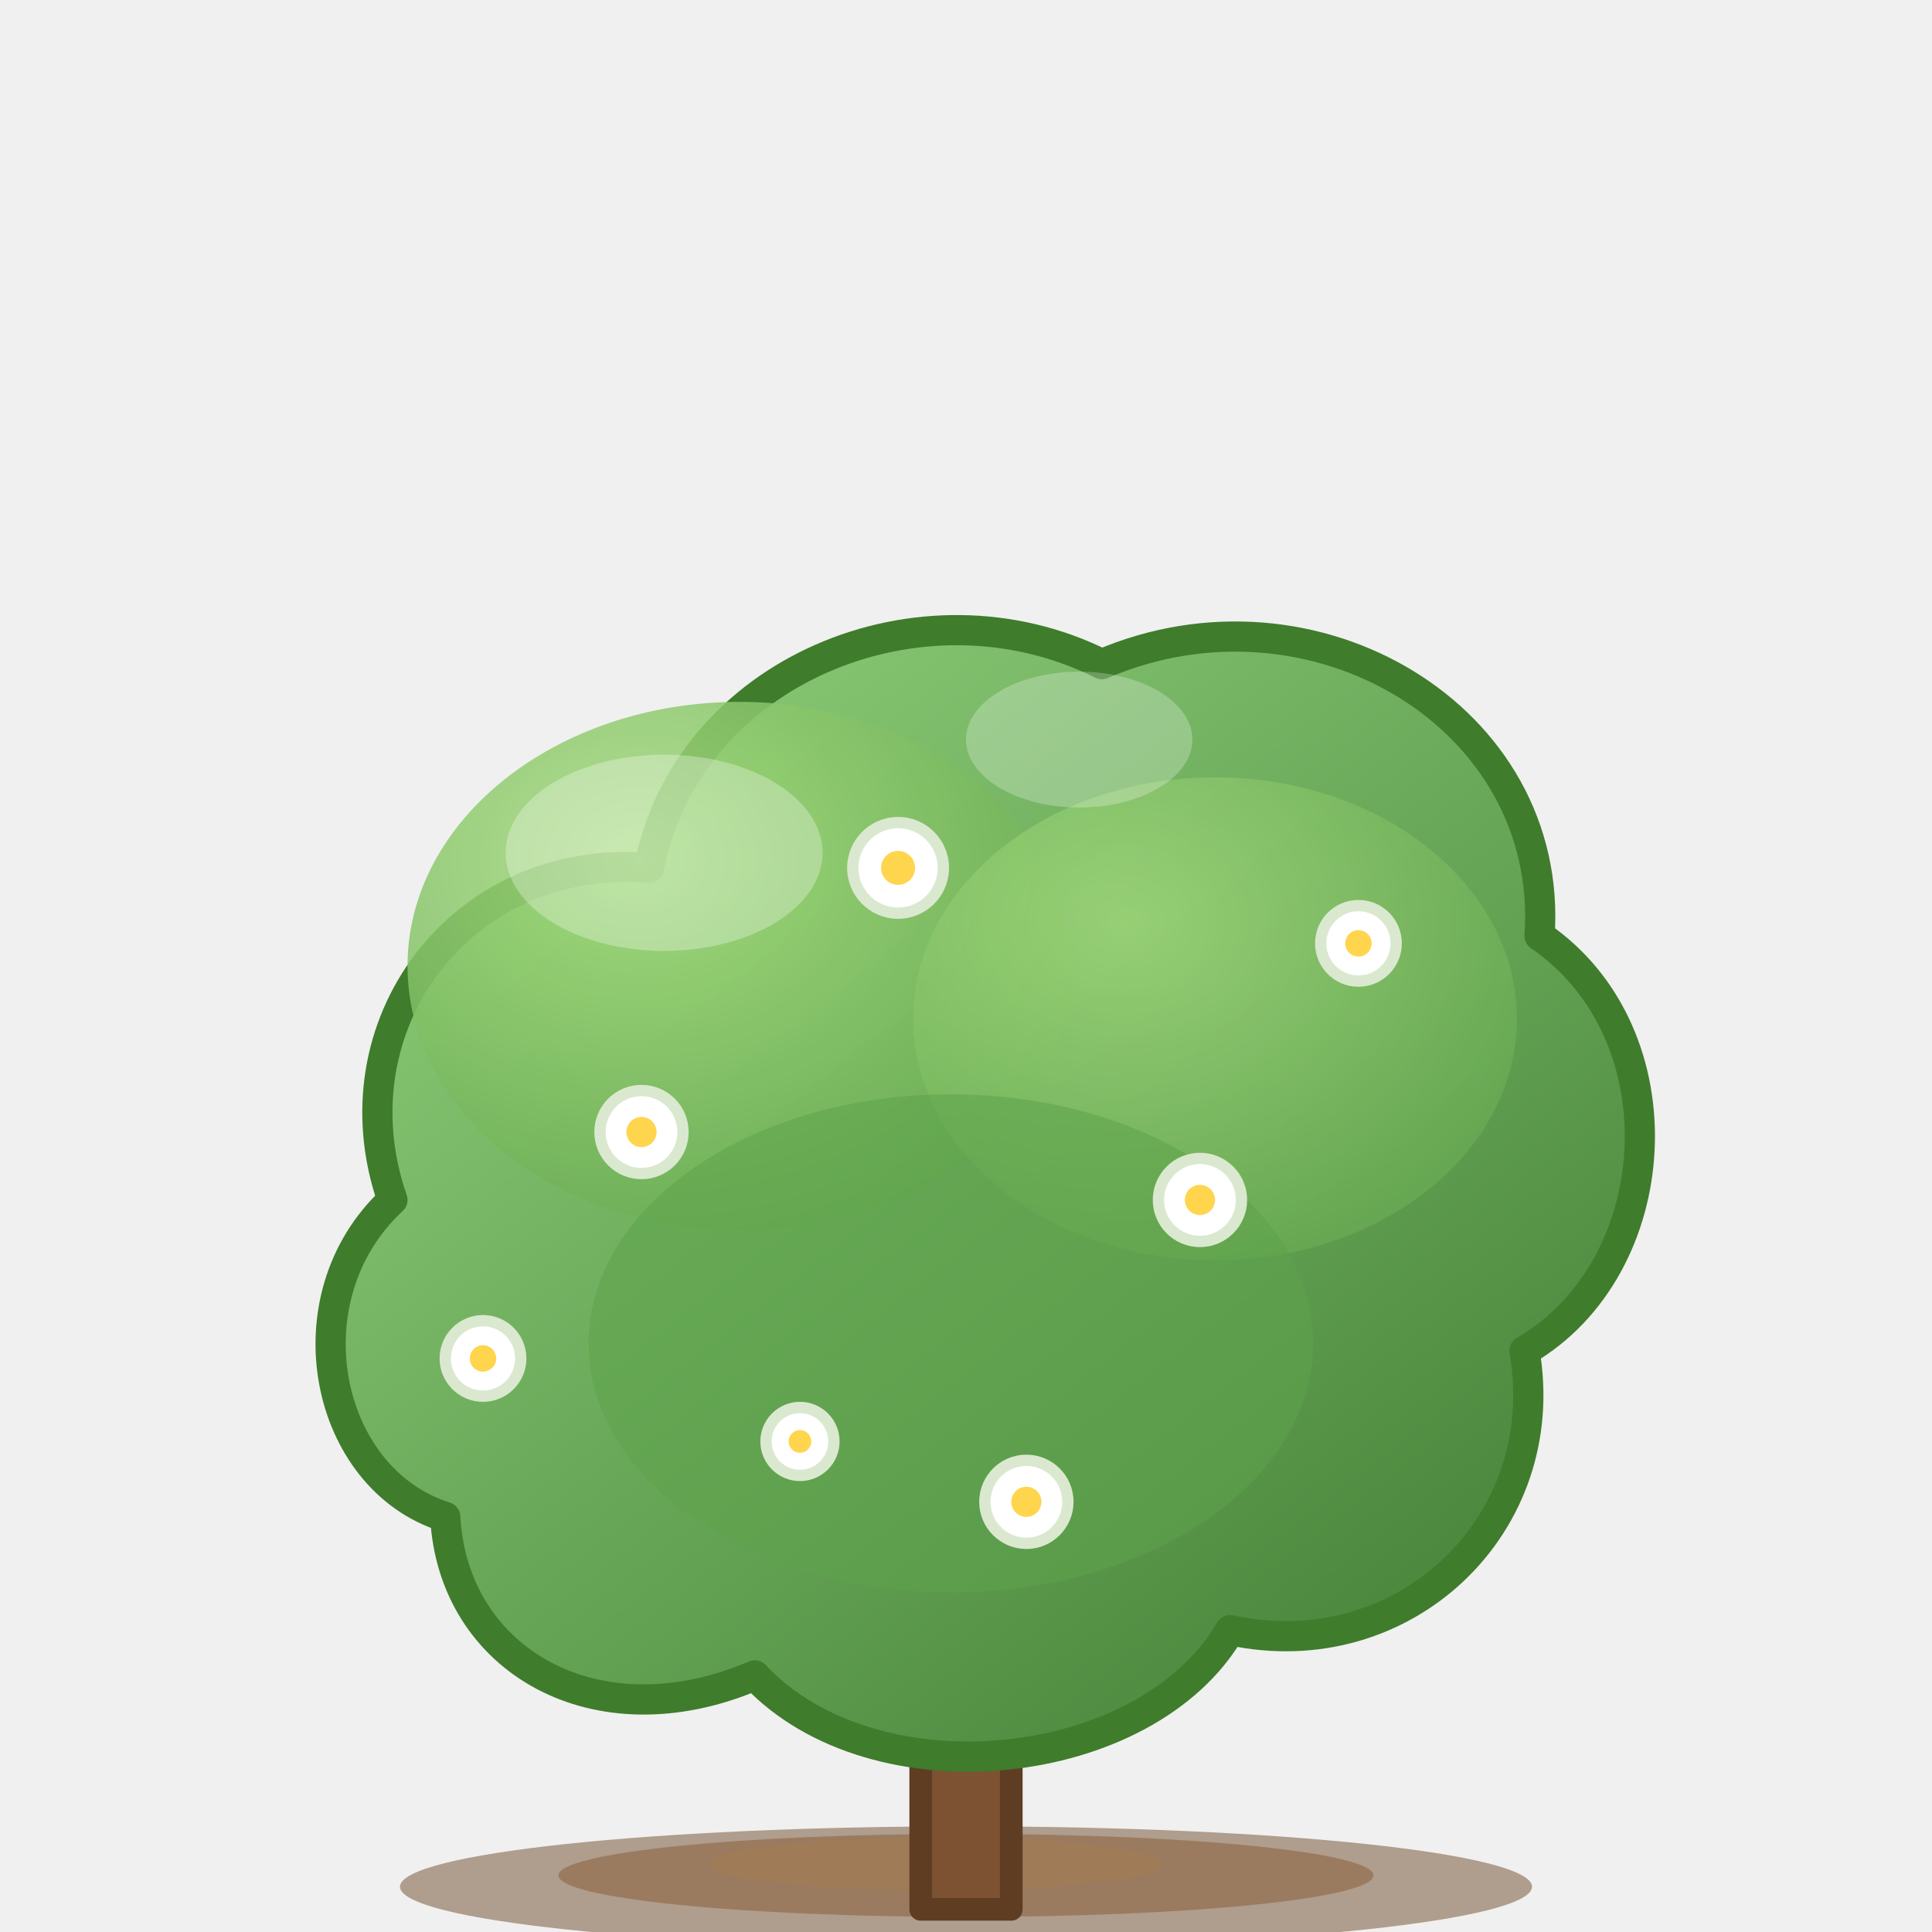
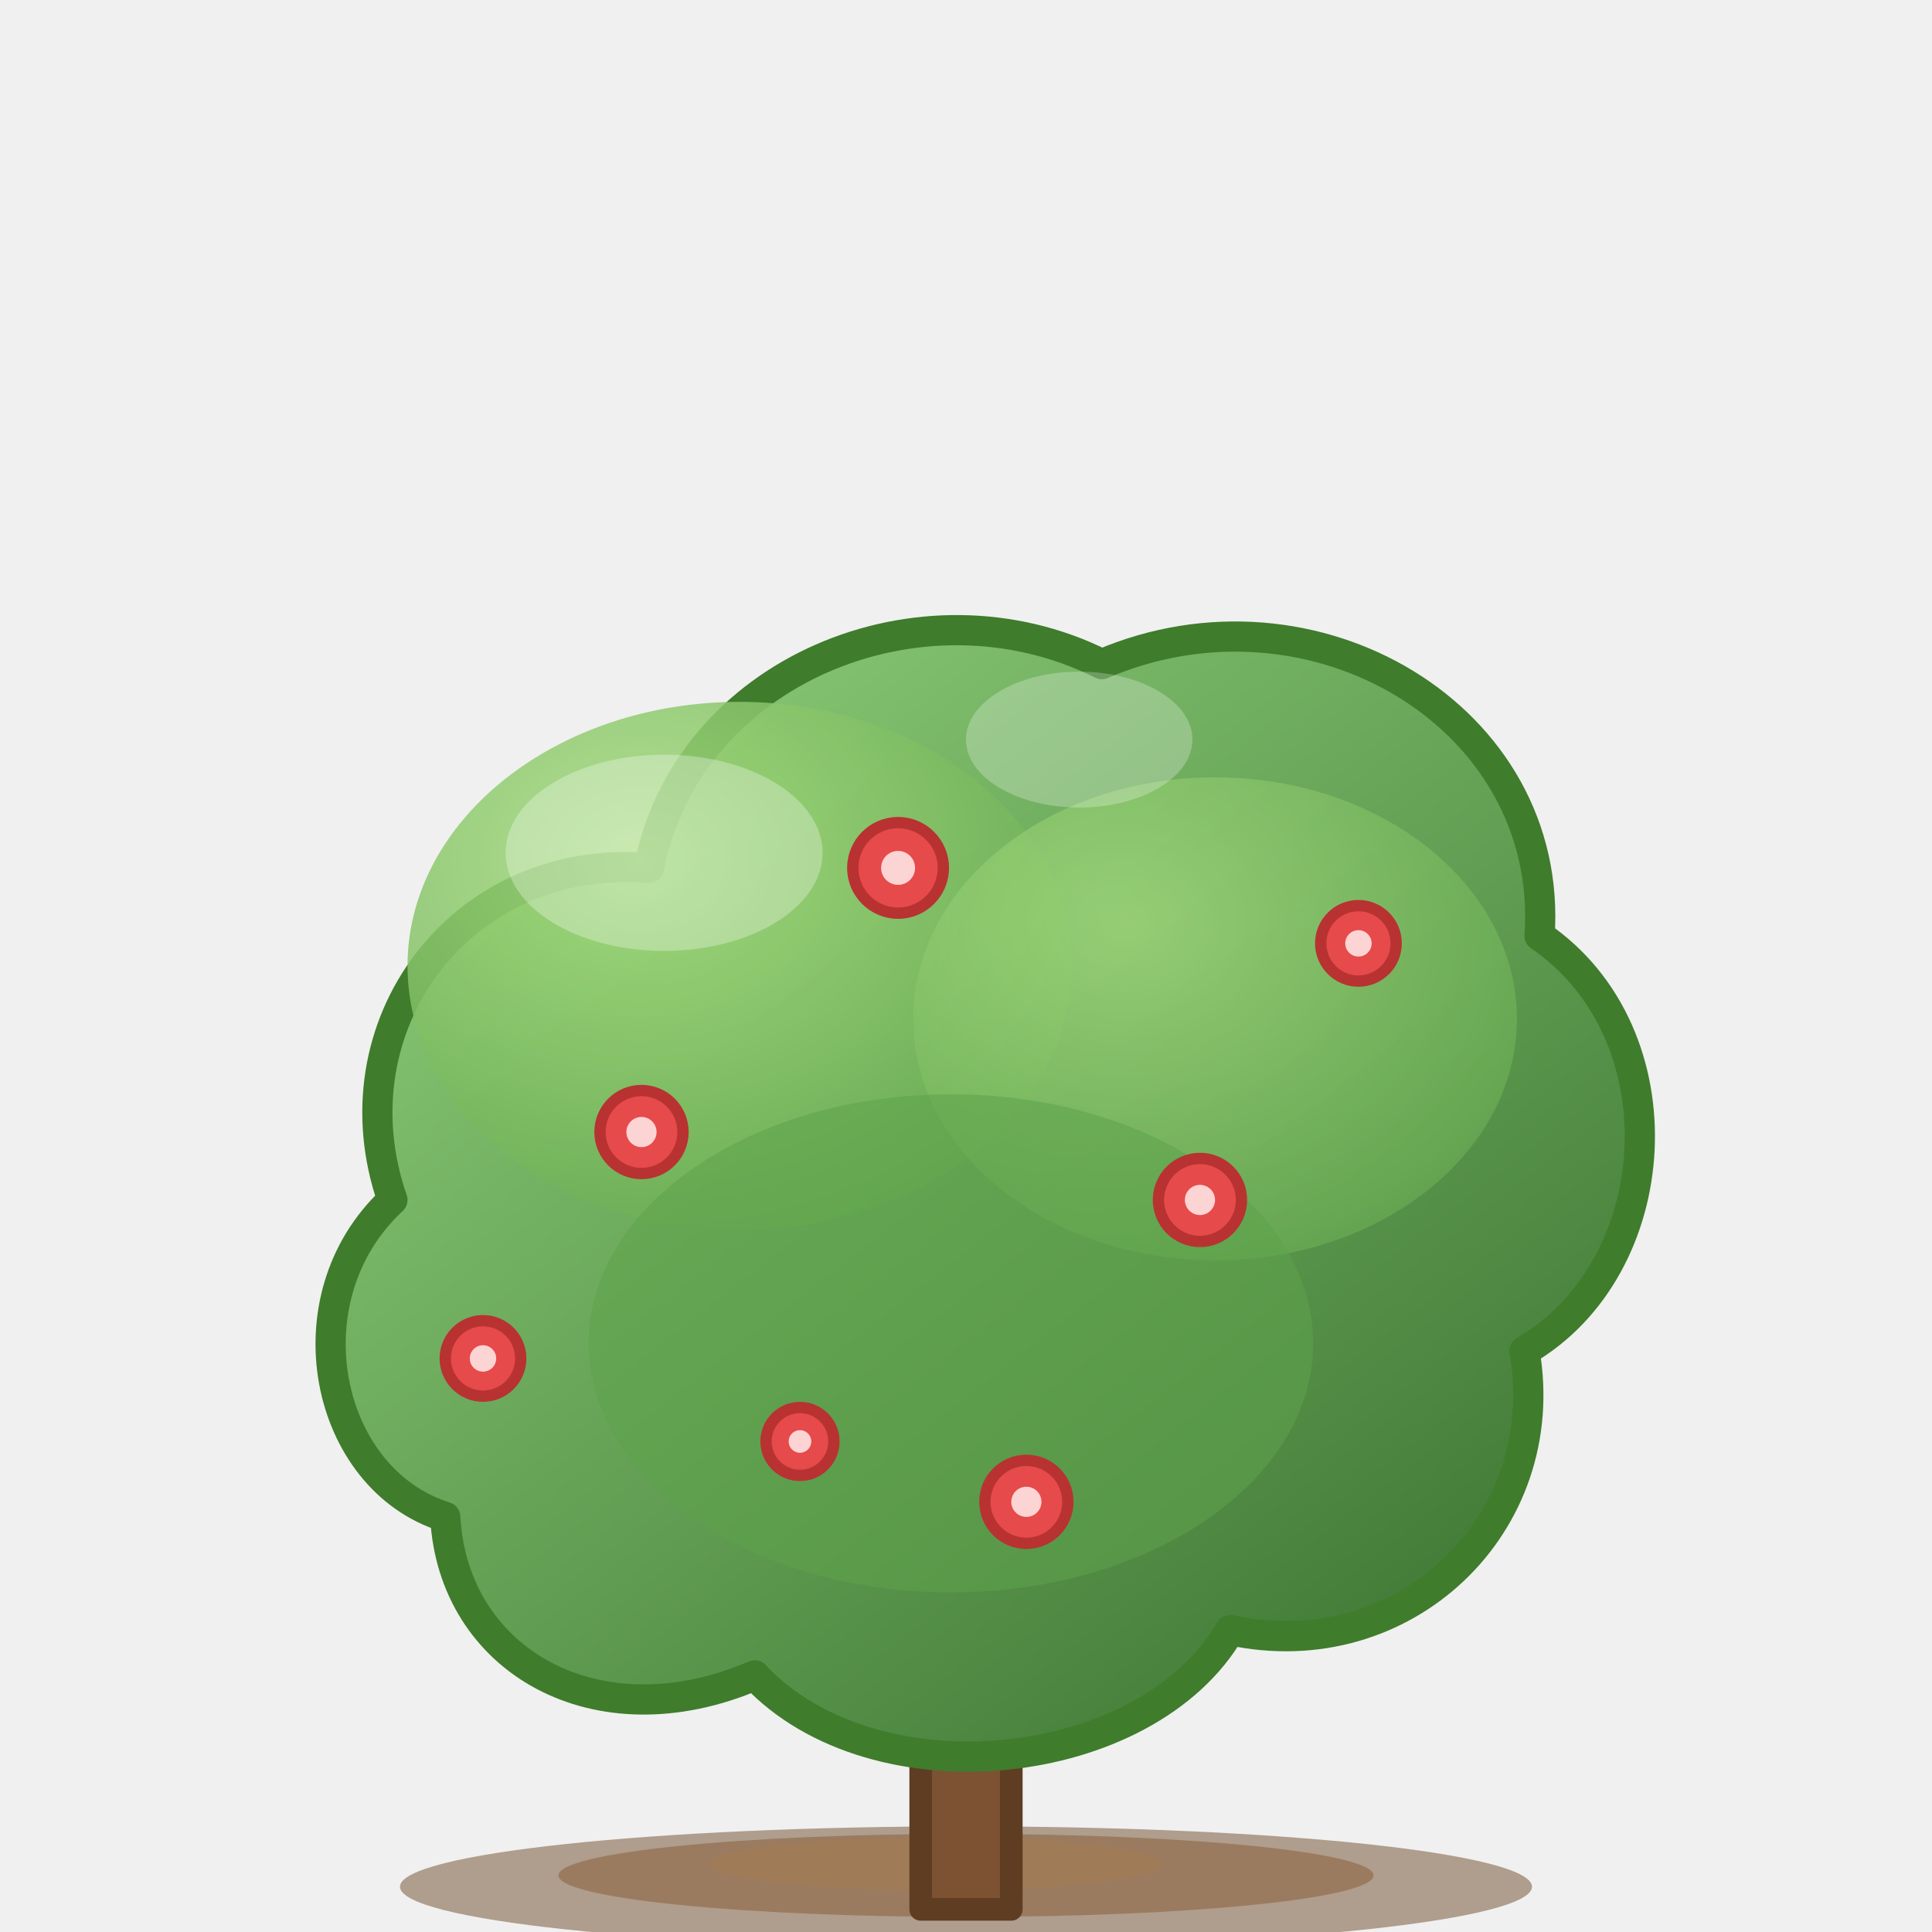
<svg xmlns="http://www.w3.org/2000/svg" width="512" height="512" viewBox="0 0 512 512">
  <defs>
    <linearGradient id="foliage" x1="0" y1="0" x2="0.9" y2="1">
      <stop offset="0" stop-color="#93d47e" />
-       <stop offset="1" stop-color="#437f36" />
+       <stop offset="1" stop-color="#3a7230" />
    </linearGradient>
    <radialGradient id="blob" cx="0.35" cy="0.3" r="0.9">
      <stop offset="0" stop-color="#a7dd7f" />
      <stop offset="1" stop-color="#5da24b" />
    </radialGradient>
  </defs>
  <ellipse cx="256" cy="500" rx="150" ry="16" fill="#6d4a2a" opacity="0.50" />
  <ellipse cx="256" cy="497" rx="108" ry="11" fill="#8a5f38" opacity="0.55" />
  <ellipse cx="248" cy="494" rx="60" ry="7" fill="#a4794e" opacity="0.45" />
  <path d="M244 506 L244 452 L268 452 L268 506 Z" fill="#7c5233" stroke="#5e3d22" stroke-width="6" stroke-linejoin="round" />
  <path d="M118 402 C86 392 76 344 104 318 C88 272 122 226 172 230 C182 178 244 152 292 176 C348 152 412 190 408 248 C446 274 442 336 404 358 C412 404 372 442 326 432 C304 470 232 478 200 444 C158 462 120 440 118 402 Z" fill="url(#foliage)" stroke="#3f7c2c" stroke-width="8" stroke-linejoin="round" />
  <ellipse cx="196" cy="256" rx="88" ry="70" fill="url(#blob)" opacity="0.85" />
  <ellipse cx="322" cy="270" rx="80" ry="64" fill="url(#blob)" opacity="0.7" />
  <ellipse cx="252" cy="356" rx="96" ry="66" fill="#5da24b" opacity="0.55" />
  <ellipse cx="176" cy="226" rx="42" ry="26" fill="#ffffff" opacity="0.3" />
  <ellipse cx="286" cy="196" rx="30" ry="18" fill="#ffffff" opacity="0.25" />
-   <g fill="#ffffff" stroke="#dbe8d0" stroke-width="3">
+   <g fill="#e64a4a" stroke="#b83232" stroke-width="3">
    <circle cx="170" cy="300" r="11" />
    <circle cx="238" cy="230" r="12" />
    <circle cx="318" cy="318" r="11" />
    <circle cx="360" cy="250" r="10" />
    <circle cx="128" cy="360" r="10" />
    <circle cx="272" cy="398" r="11" />
    <circle cx="212" cy="382" r="9" />
  </g>
-   <g fill="#ffd54d">
+   <g fill="#ffe3e3" opacity="0.9">
    <circle cx="170" cy="300" r="4" />
    <circle cx="238" cy="230" r="4.5" />
    <circle cx="318" cy="318" r="4" />
    <circle cx="360" cy="250" r="3.5" />
    <circle cx="128" cy="360" r="3.5" />
    <circle cx="272" cy="398" r="4" />
    <circle cx="212" cy="382" r="3" />
  </g>
</svg>
